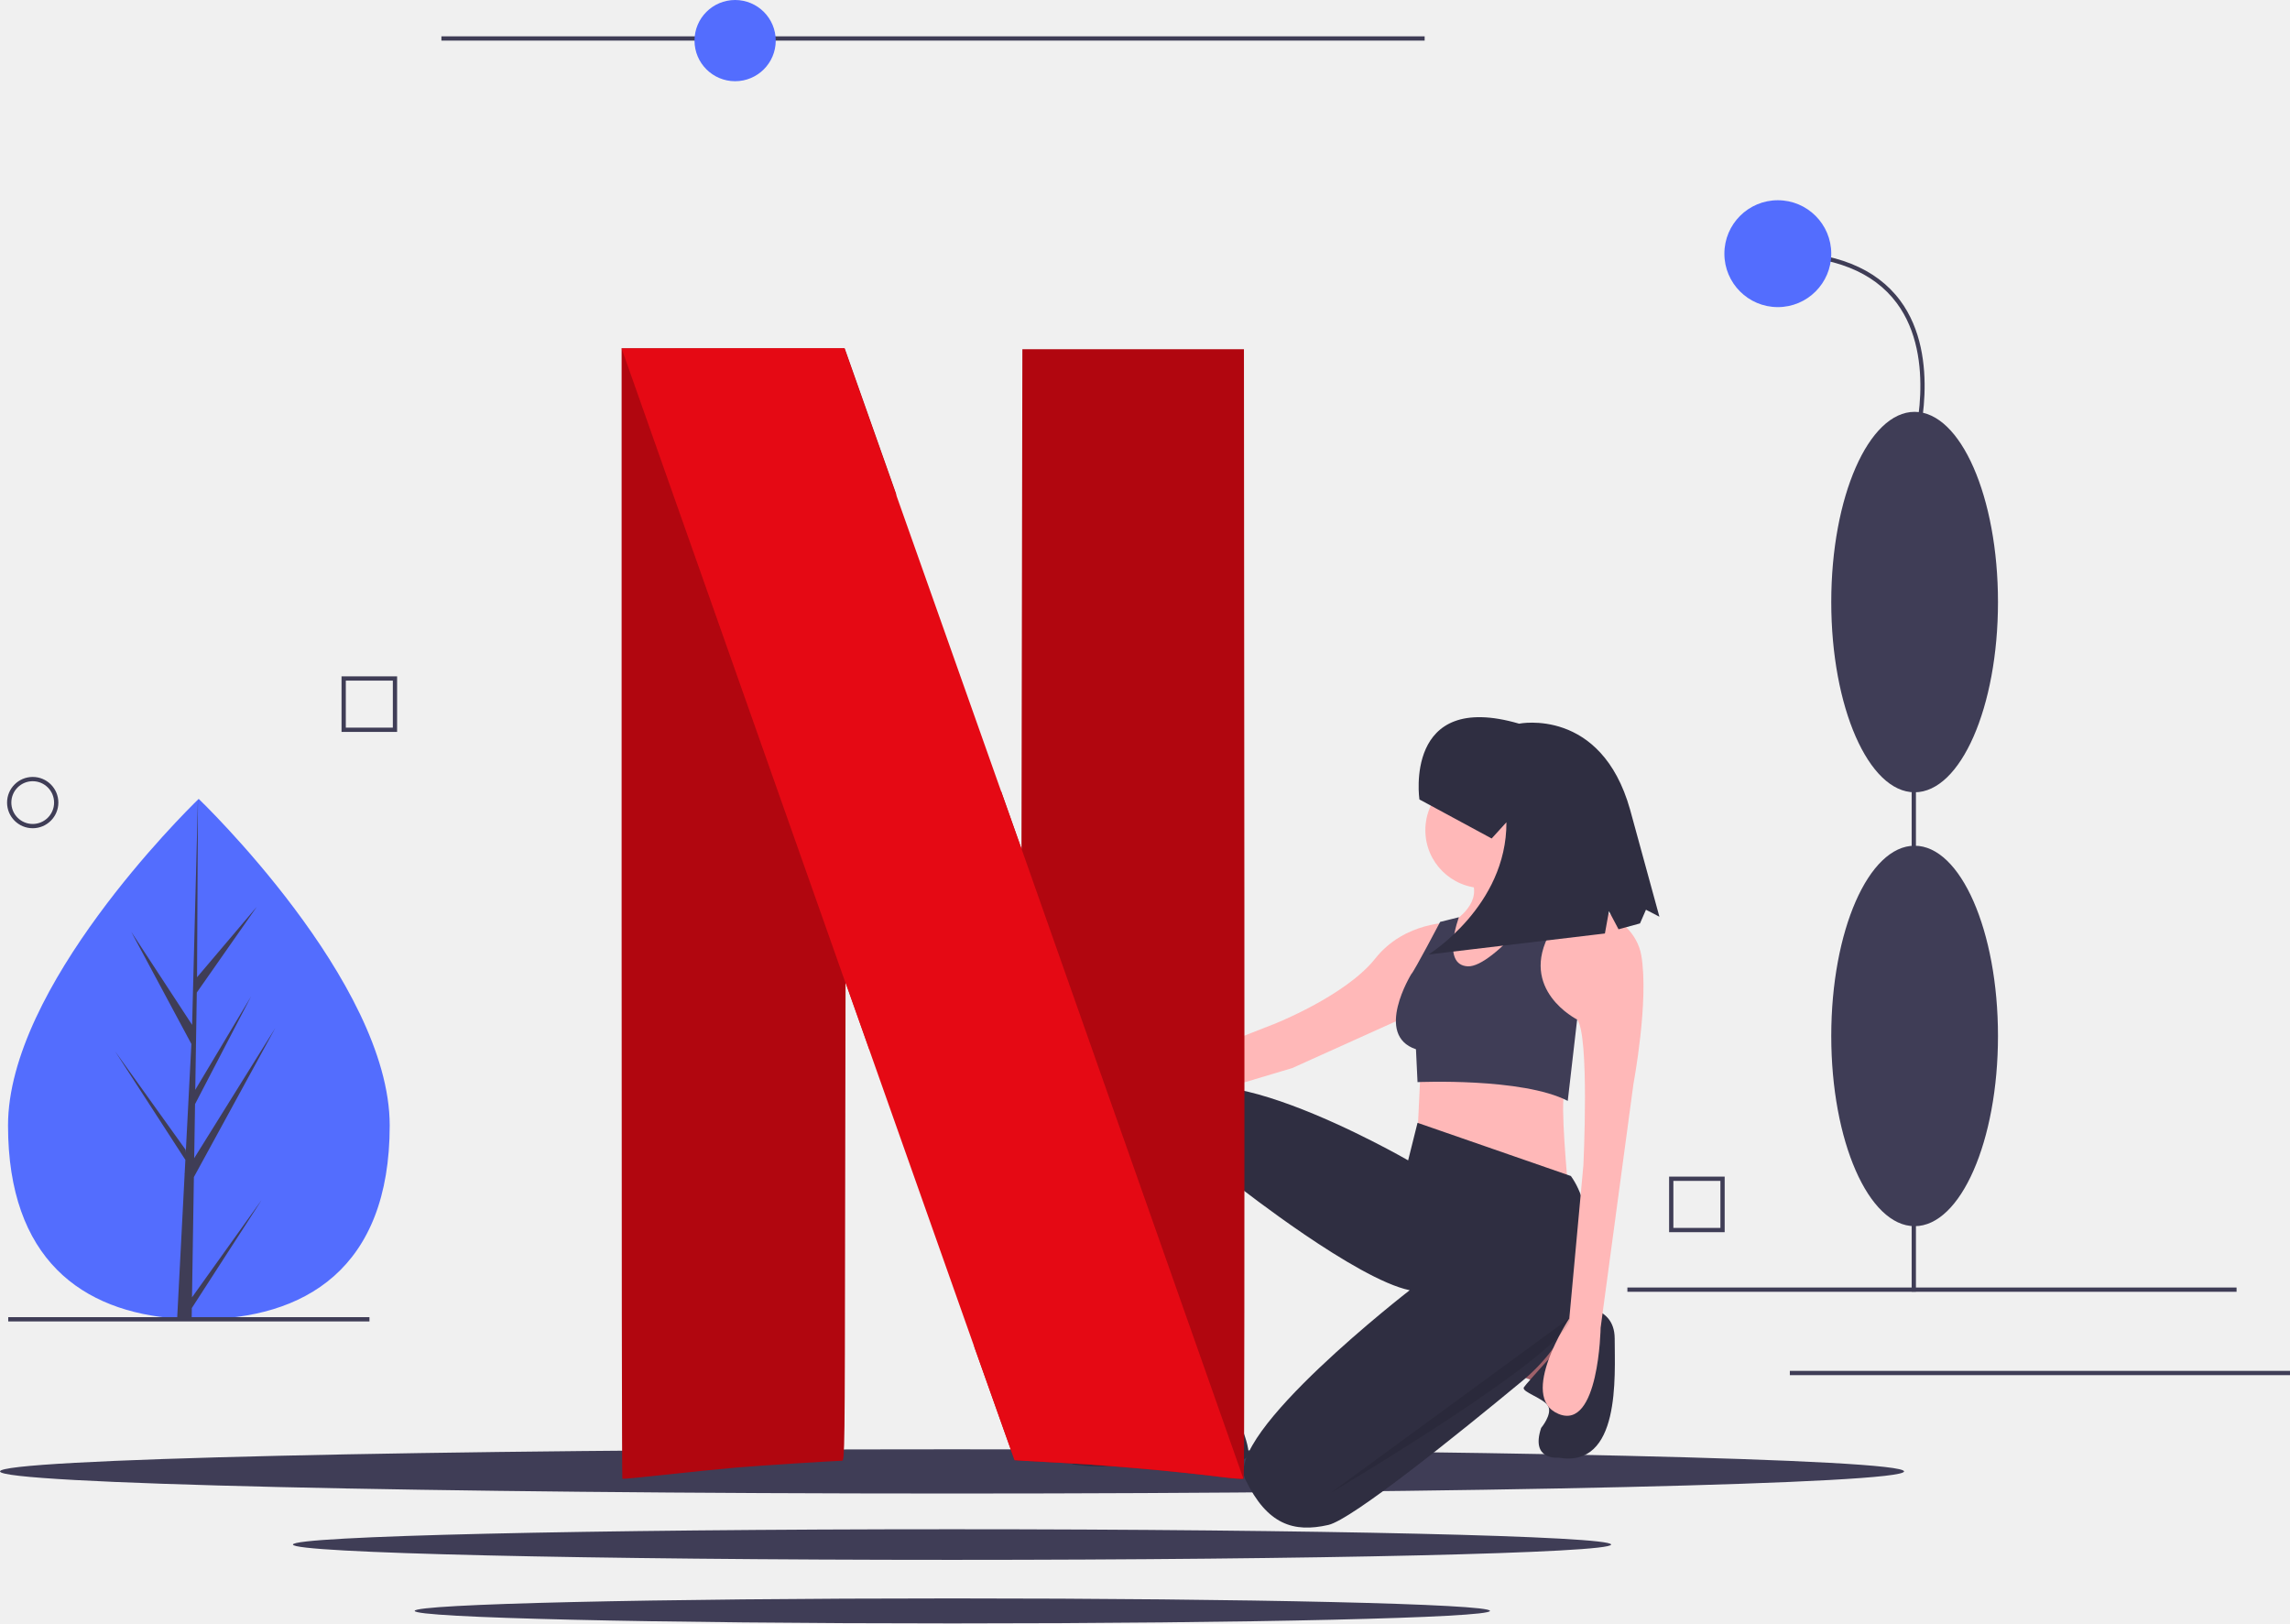
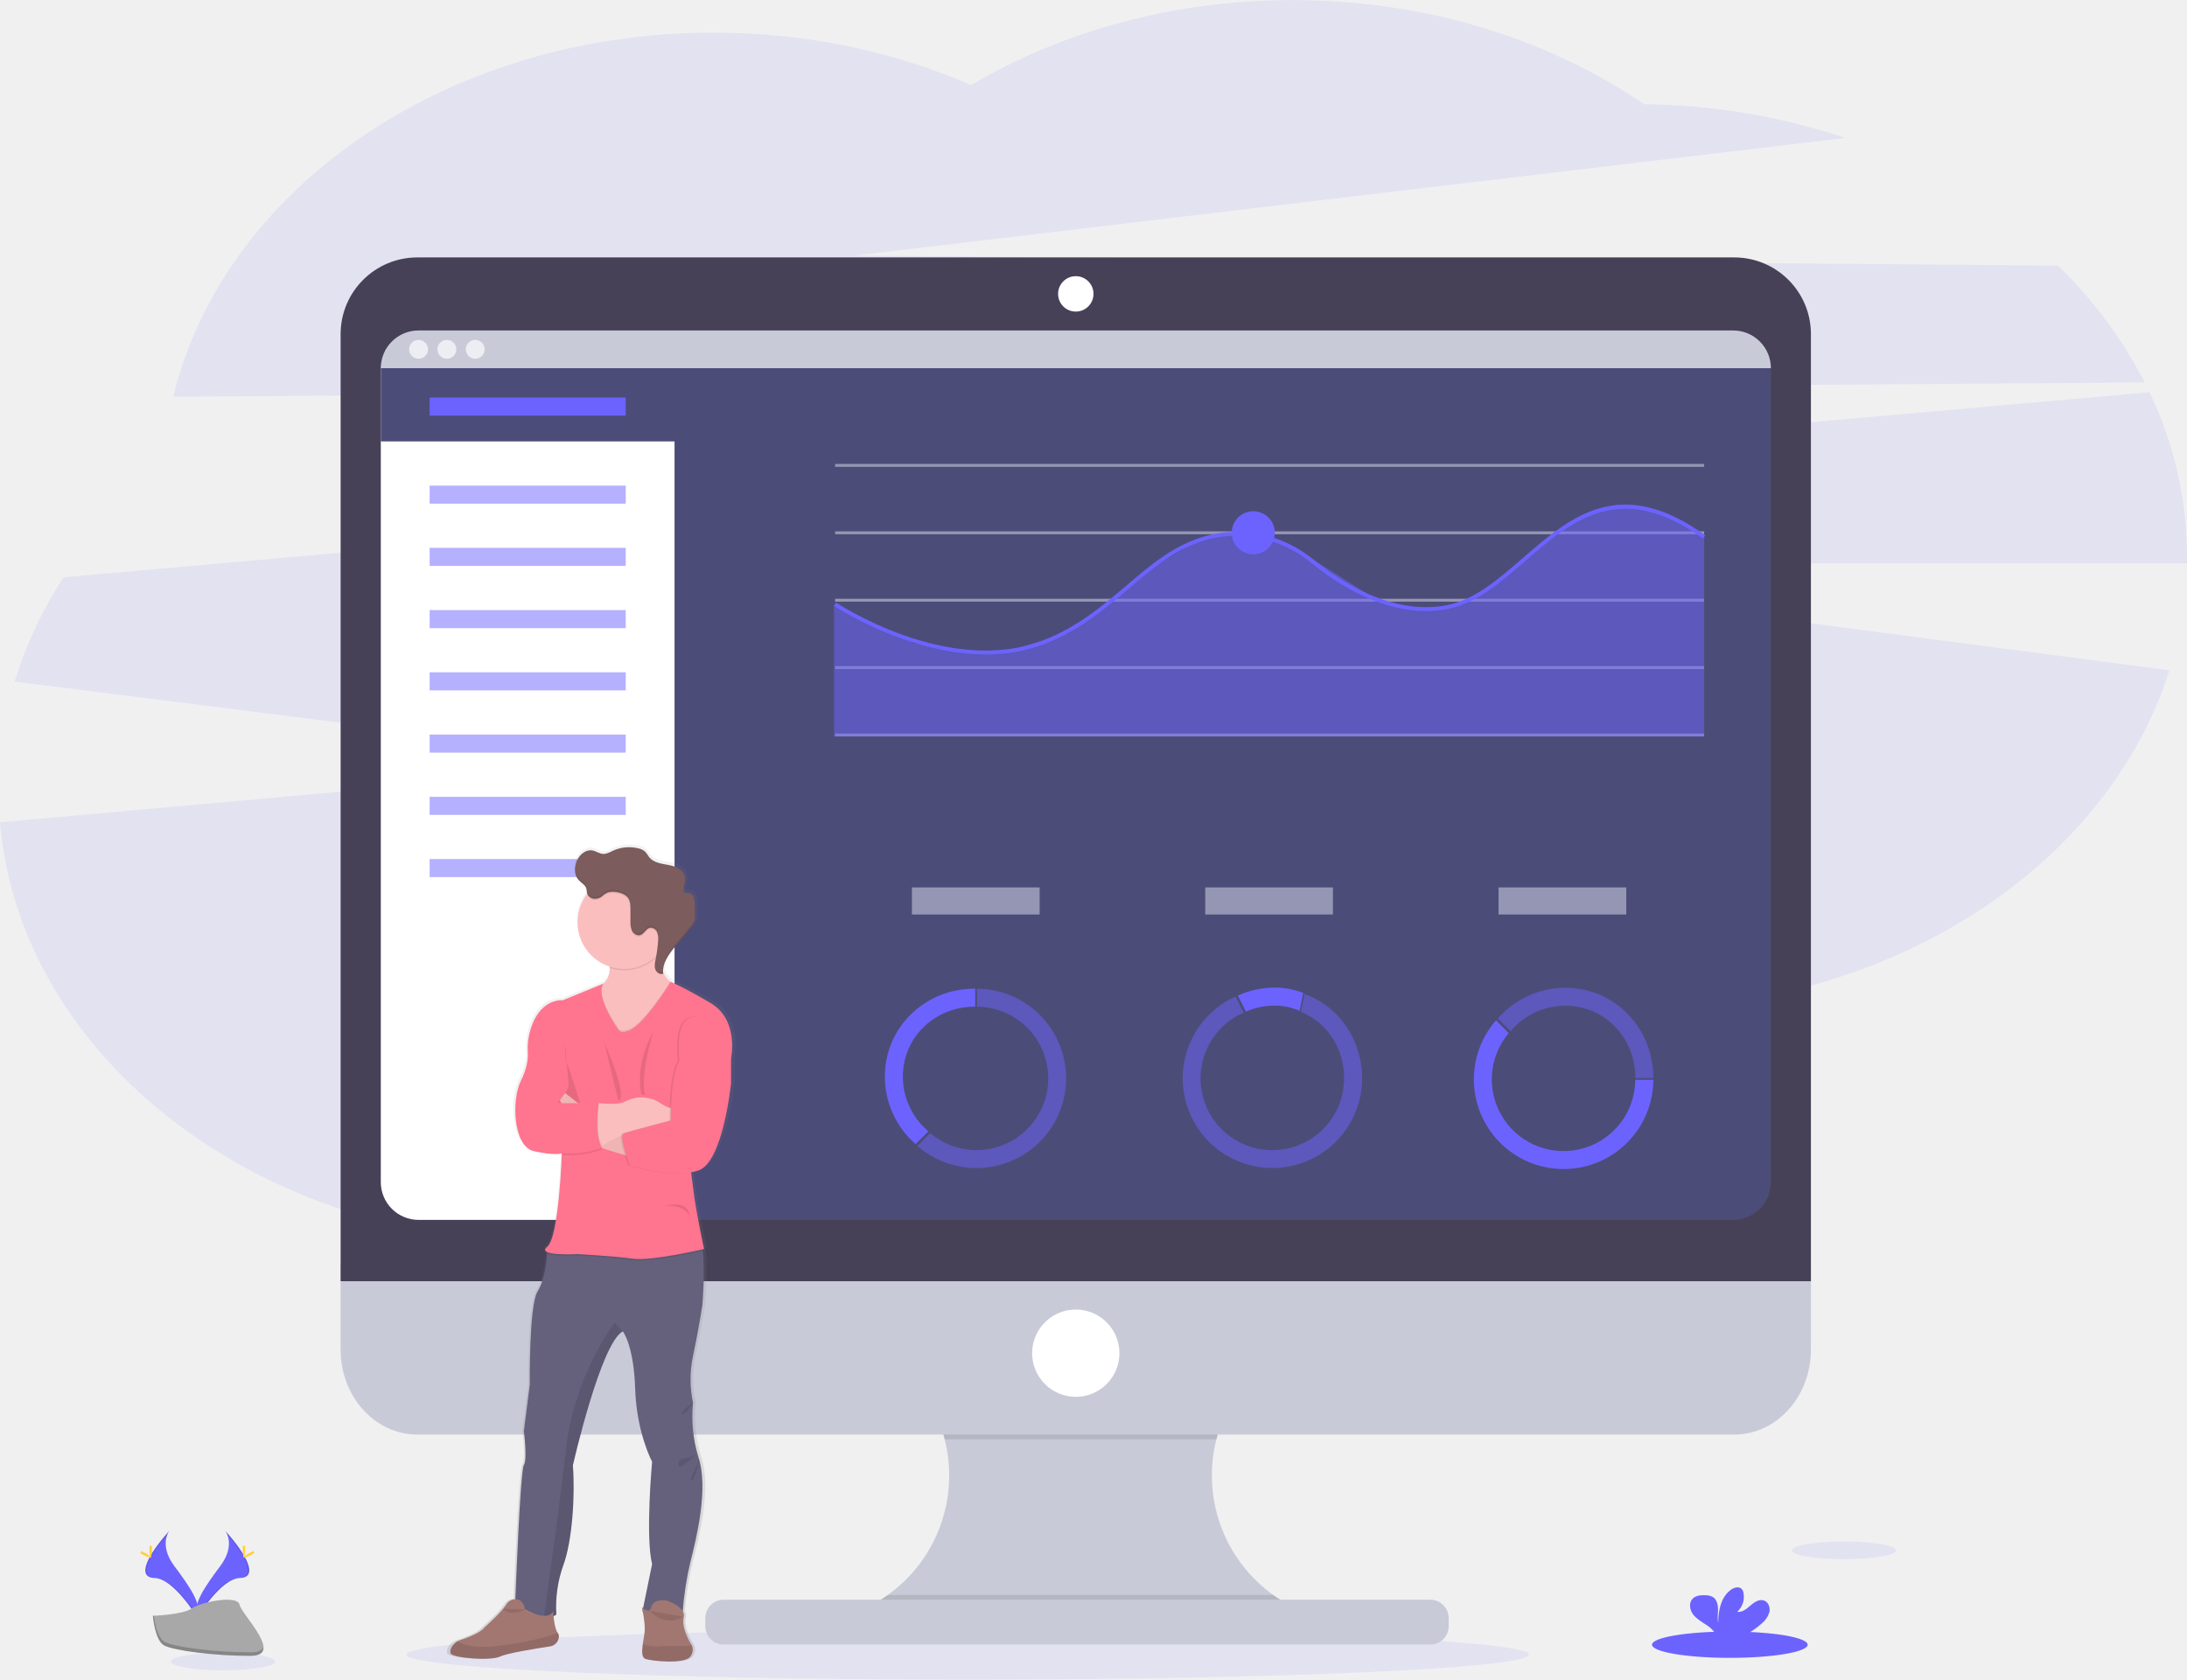
- <svg xmlns="http://www.w3.org/2000/svg" id="a661a32f-c611-43a1-9e61-6cb14e85c52e" data-name="Layer 1" width="1004.253" height="711.943" viewBox="0 0 1004.253 711.943">
-   <rect x="713.674" y="564.648" width="267.145" height="1.875" fill="#3f3d56" />
-   <rect x="784.913" y="601.205" width="219.34" height="1.875" fill="#3f3d56" />
-   <rect x="838.334" y="231.233" width="1.875" height="335.244" fill="#3f3d56" />
-   <ellipse cx="839.633" cy="454.323" rx="36.557" ry="83.424" fill="#3f3d56" />
-   <ellipse cx="839.633" cy="264.04" rx="36.557" ry="83.424" fill="#3f3d56" />
-   <path d="M938.404,289.911l-1.796-.538c.114-.379,11.135-38.147-6.962-62.461-10.221-13.732-27.76-20.695-52.131-20.695V204.343c24.999,0,43.046,7.219,53.64,21.457C949.812,250.876,938.52,289.524,938.404,289.911Z" transform="translate(-97.87337 -94.02835)" fill="#3f3d56" />
-   <circle cx="779.642" cy="111.252" r="23.434" fill="#536dfe" />
-   <path d="M854.21,634.409H829.839V610.038H854.21ZM831.714,632.534h20.622V611.913H831.714Z" transform="translate(-97.87337 -94.02835)" fill="#3f3d56" />
-   <path d="M268.773,587.551c.031,63.031-37.43,85.054-83.649,85.077q-1.61.001-3.205-.034-3.213-.068-6.359-.29c-41.716-2.933-74.139-26.053-74.167-84.671-.029-60.663,77.465-137.256,83.277-142.919.005,0,.005,0,.01-.005.221-.216.334-.324.334-.324S268.743,524.525,268.773,587.551Z" transform="translate(-97.87337 -94.02835)" fill="#536dfe" />
-   <path d="M182.074,662.988l30.588-42.782-30.663,47.477-.08,4.911q-3.213-.068-6.359-.29l3.267-63.058-.026-.488.056-.093.31-5.959L148.382,555.141l30.876,43.101.078,1.264,2.468-47.643L155.445,502.709l26.679,40.782,2.546-98.778.01-.329 0.0.324-.394,77.896,26.197-30.894-26.307,37.602-.673,42.66,24.466-40.95-24.561,47.222-.374,23.721,35.507-57.002-35.642,65.278Z" transform="translate(-97.87337 -94.02835)" fill="#3f3d56" />
-   <rect x="3.607" y="577.648" width="158.412" height="1.875" fill="#3f3d56" />
-   <rect x="193.576" y="15.935" width="431.182" height="1.875" fill="#3f3d56" />
-   <circle cx="322.379" cy="17.81" r="17.81" fill="#536dfe" />
-   <path d="M112.22,457.256A11.248,11.248,0,1,1,123.468,446.008,11.261,11.261,0,0,1,112.22,457.256Zm0-20.622a9.374,9.374,0,1,0,9.374,9.374A9.384,9.384,0,0,0,112.22,436.635Z" transform="translate(-97.87337 -94.02835)" fill="#3f3d56" />
-   <path d="M272.023,415.023H247.651V390.651h24.371Zm-22.496-1.875h20.622V392.526H249.526Z" transform="translate(-97.87337 -94.02835)" fill="#3f3d56" />
-   <ellipse cx="417.5" cy="645.299" rx="417.5" ry="9.697" fill="#3f3d56" />
-   <ellipse cx="417.5" cy="677.375" rx="289.038" ry="6.714" fill="#3f3d56" />
-   <ellipse cx="417.632" cy="706.467" rx="235.781" ry="5.477" fill="#3f3d56" />
-   <path d="M720.887,562.423l-1.372,28.822,65.879,21.96s-3.431-36.371-1.372-39.802Z" transform="translate(-97.87337 -94.02835)" fill="#ffb8b8" />
-   <polygon points="515.96 596.722 509.784 620.74 538.606 620.74 538.606 596.722 515.96 596.722" fill="#ffb8b8" />
-   <polygon points="665.561 603.107 678.599 607.702 685.461 590.471 673.795 581.281 665.561 603.107" fill="#a0616a" />
-   <path d="M786.538,667.227s19.442-2.554,19.442,13.915,2.745,56.958-24.705,52.154c0,0-12.352,1.372-7.549-13.039,0,0,4.89-5.862,3.131-9.45s-12.052-6.333-10.68-8.392,16.47-18.528,16.47-18.528Z" transform="translate(-97.87337 -94.02835)" fill="#2f2e41" />
-   <path d="M786.766,609.774,719.514,586.442,715.397,602.911s-100.877-58.33-107.054-18.529c0,0-5.49,32.253,2.745,74.8l.686,34.312s17.156,4.117,25.391.686l.686-37.057s6.862-24.018,3.431-42.547c0,0,51.468,40.488,74.8,45.292,0,0-81.663,63.134-72.055,83.035s21.273,23.332,36.371,19.901c10.404-2.365,56.982-39.926,84.936-63.05a79.261,79.261,0,0,0,28.934-65.192C793.769,625.459,791.668,616.636,786.766,609.774Z" transform="translate(-97.87337 -94.02835)" fill="#2f2e41" />
-   <path d="M612.461,705.847s-.686-8.235-4.804-4.804-18.528,16.47-18.528,16.47-52.154,5.725-20.587,18.763a78.275,78.275,0,0,0,42.547-5.49s35.075,9.005,34.35.268-8.959-23.329-8.959-23.329-9.607,7.043-20.587-2.564Z" transform="translate(-97.87337 -94.02835)" fill="#2f2e41" />
-   <circle cx="650.463" cy="364.086" r="25.391" fill="#ffb8b8" />
-   <path d="M768.924,459.487s4.117,20.587,11.666,25.391l-41.861,49.409-15.784-15.097,11.666-20.587s13.039-7.549,8.921-17.842Z" transform="translate(-97.87337 -94.02835)" fill="#ffb8b8" />
-   <path d="M784.021,486.937s30.195,6.176,33.626,26.077-3.431,56.272-3.431,56.272L799.805,676.339s-.686,45.292-18.529,37.743,4.804-41.861,4.804-41.861L792.256,604.97s2.745-56.958-2.745-63.82l-21.96-6.862S772.355,488.995,784.021,486.937Z" transform="translate(-97.87337 -94.02835)" fill="#ffb8b8" />
-   <path d="M734.612,498.603s-20.587-.686-33.626,15.784-44.606,28.822-44.606,28.822l-78.918,30.881s-14.411-25.391-23.332-16.47,16.47,31.567,28.136,28.822,82.349-24.018,82.349-24.018l56.272-25.391Z" transform="translate(-97.87337 -94.02835)" fill="#ffb8b8" />
-   <path d="M779.526,483.243s-26.386,35.261-38.052,34.575-3.809-21.536-3.809-21.536L729.43,498.34s-11.288,21.536-12.661,22.909c0,0-16.47,26.763,2.059,32.94l.686,14.411s45.978-2.059,65.879,8.235l4.117-35.685s-26.077-13.039-11.666-38.429c0,0,5.112-13.301,10.602-14.674Z" transform="translate(-97.87337 -94.02835)" fill="#3f3d56" />
-   <path d="M786.423,671.878,681.428,748.737S787.109,686.29,786.423,671.878Z" transform="translate(-97.87337 -94.02835)" opacity="0.1" />
-   <ellipse cx="676.883" cy="362.027" rx="1.982" ry="4.461" fill="#ffb8b8" />
-   <path d="M720.342,444.63s-7.117-48.065,43.705-33.235c0,0,35.953-7.313,48.652,37.591l12.889,47.078-5.9-3.066-2.608,6.002-9.416,2.578-4.203-7.958-1.771,9.797L724.342,512.63s34.315-21.193,34.159-57.992l-6.477,7.113Z" transform="translate(-97.87337 -94.02835)" fill="#2f2e41" />
-   <path id="bf2f48d4-d76c-43f7-acff-29e29e6968d0" data-name="path4155" d="M546.222,247.18l-.196,109.557-.196,109.557-8.999-25.433V440.797L525.159,684.693c11.477,32.346,17.607,49.627,17.673,49.692s6.586.456,14.477.848c23.868,1.174,53.474,3.717,75.973,6.521,5.217.652,9.651.978,9.978.717s.391-111.775.326-247.874l-.196-247.417h-97.167Z" transform="translate(-97.87337 -94.02835)" fill="#b1060f" />
-   <path id="bfab83f1-a1e5-4c79-84d8-61287c2d74b0" data-name="path4157" d="M370.474,246.854v247.678c0,136.229.13,247.808.326,248.004s8.608-.652,18.781-1.761,24.194-2.543,31.172-3.13c10.695-.913,42.78-2.935,46.431-3,1.109,0,1.174-5.543,1.304-104.927l.196-104.927,7.76,21.911c1.174,3.391,1.565,4.434,2.739,7.76l11.673-243.83c-2.478-6.978-1.174-3.326-3.978-11.282-9.521-26.933-17.607-49.692-17.933-50.736l-.652-1.826H370.474Z" transform="translate(-97.87337 -94.02835)" fill="#b1060f" />
-   <path id="ed196cf9-a066-4498-9a77-a0c0f8894188" data-name="path5721" d="M370.474,246.854,468.619,524.987v-.13l7.76,21.911c43.106,122.013,66.256,187.487,66.387,187.617.065.065,6.586.456,14.477.848,23.868,1.174,53.474,3.717,75.973,6.521,5.152.652,9.651.978,9.912.717L545.831,466.23v.065l-8.999-25.433c-8.804-24.846-14.673-41.475-50.083-141.512-9.521-26.933-17.607-49.692-17.934-50.736l-.652-1.826H419.318l-48.844.065Z" transform="translate(-97.87337 -94.02835)" fill="#e50914" />
+ <svg xmlns="http://www.w3.org/2000/svg" id="cb7db7bb-371f-430c-ab8e-9f8547f8cfe6" data-name="Layer 1" width="1130" height="868.1" viewBox="0 0 1130 868.1">
+   <defs>
+     <linearGradient id="be60935f-ac8f-4117-88a8-c3e19524f342" x1="340.5" y1="874.69" x2="340.5" y2="452.37" gradientUnits="userSpaceOnUse">
+       <stop offset="0" stop-color="gray" stop-opacity="0.25" />
+       <stop offset="0.54" stop-color="gray" stop-opacity="0.12" />
+       <stop offset="1" stop-color="gray" stop-opacity="0.1" />
+     </linearGradient>
+   </defs>
+   <path d="M1143.14,213.61a231.21,231.21,0,0,0-44.83-60.38l-621.86-5.18,512-60.79A337.39,337.39,0,0,0,884.57,69.84C835.28,36.19,771.93,16,702.83,16c-62,0-119.33,16.29-166.07,43.93-39.72-17.3-85-27.11-133.11-27.11-138.17,0-253.3,80.9-279.13,188.19Z" transform="translate(-35 -15.95)" fill="#6c63ff" opacity="0.1" />
+   <path d="M1165,303.59a197,197,0,0,0-19.38-84.92L67.86,314.31a209.54,209.54,0,0,0-25.25,53.91l333.75,42.06L35,440.94C45.27,562.4,168.43,658.3,318.88,658.3c75.73,0,144.54-24.3,195.53-63.93,51.15,40.38,120.62,65.21,197.17,65.21,113.57,0,211.6-54.67,257.25-133.71,91.58-24.58,162.72-86.28,187.07-163.47L733.83,307.06H1165C1165,305.9,1165,304.75,1165,303.59Z" transform="translate(-35 -15.95)" fill="#6c63ff" opacity="0.1" />
+   <ellipse cx="499.98" cy="855.15" rx="289.98" ry="12.94" fill="#6c63ff" opacity="0.1" />
+   <path d="M707.09,848.34v7.82H475.84v-6.35a76,76,0,0,0,5.23-140.37H705.52a76,76,0,0,0,1.57,138.9Z" transform="translate(-35 -15.95)" fill="#c8cad7" />
+   <path d="M705.52,709.44a76.11,76.11,0,0,0-42,50.39H523.08a76.13,76.13,0,0,0-42-50.39Z" transform="translate(-35 -15.95)" opacity="0.1" />
+   <path d="M211,669.6v43.9c0,24.24,17.74,43.89,39.63,43.89H931.05c21.89,0,39.63-19.65,39.63-43.89V669.6Z" transform="translate(-35 -15.95)" fill="#c8cad7" />
+   <path d="M707.09,848.34v7.82H475.84v-6.35a76,76,0,0,0,17.83-9.5H692.91A76.39,76.39,0,0,0,707.09,848.34Z" transform="translate(-35 -15.95)" opacity="0.1" />
+   <rect x="364.42" y="826.8" width="384.09" height="23.17" rx="9.5" ry="9.5" fill="#c8cad7" />
+   <path d="M970.68,188.57A39.62,39.62,0,0,0,931.05,149H250.66A39.62,39.62,0,0,0,211,188.57V678.14H970.68Z" transform="translate(-35 -15.95)" fill="#474157" />
+   <path d="M950,206.25V626.92a19.5,19.5,0,0,1-19.51,19.51H251.27a19.5,19.5,0,0,1-19.51-19.51V206.25a19.51,19.51,0,0,1,19.51-19.51H930.44A19.51,19.51,0,0,1,950,206.25Z" transform="translate(-35 -15.95)" fill="#4c4c78" />
+   <circle cx="555.85" cy="151.89" r="9.15" fill="#fff" />
+   <circle cx="555.85" cy="699.38" r="22.56" fill="#fff" />
+   <path d="M383.53,196.5V646.43H251.27a19.5,19.5,0,0,1-19.51-19.51V206.25l.71-2.65,1.9-7.1Z" transform="translate(-35 -15.95)" fill="#fff" />
+   <polygon points="365.5 187.65 365.5 228.15 196.76 228.15 196.76 190.3 197.47 187.65 365.5 187.65" fill="#4c4c78" />
+   <path d="M950,206.25H231.76a19.5,19.5,0,0,1,19.51-19.5H930.44A19.5,19.5,0,0,1,950,206.25Z" transform="translate(-35 -15.95)" fill="#c8cad7" />
+   <circle cx="216.27" cy="180.55" r="4.88" fill="#ededf4" />
+   <circle cx="230.9" cy="180.55" r="4.88" fill="#ededf4" />
+   <circle cx="245.53" cy="180.55" r="4.88" fill="#ededf4" />
+   <rect x="221.98" y="205.48" width="101.33" height="9.33" fill="#6c63ff" />
+   <rect x="221.98" y="250.98" width="101.33" height="9.33" fill="#6c63ff" opacity="0.5" />
+   <rect x="221.98" y="283.15" width="101.33" height="9.33" fill="#6c63ff" opacity="0.5" />
+   <rect x="221.98" y="315.32" width="101.33" height="9.33" fill="#6c63ff" opacity="0.5" />
+   <rect x="221.98" y="347.48" width="101.33" height="9.33" fill="#6c63ff" opacity="0.5" />
+   <rect x="221.98" y="379.65" width="101.33" height="9.33" fill="#6c63ff" opacity="0.5" />
+   <rect x="221.98" y="411.82" width="101.33" height="9.33" fill="#6c63ff" opacity="0.5" />
+   <rect x="221.98" y="443.98" width="101.33" height="9.33" fill="#6c63ff" opacity="0.5" />
+   <rect x="431.49" y="239.79" width="449.01" height="1.5" fill="#dce0ed" opacity="0.5" />
+   <rect x="431.49" y="274.62" width="449.01" height="1.5" fill="#dce0ed" opacity="0.5" />
+   <rect x="431.49" y="309.46" width="449.01" height="1.5" fill="#dce0ed" opacity="0.5" />
+   <rect x="431.49" y="344.29" width="449.01" height="1.5" fill="#dce0ed" opacity="0.5" />
+   <rect x="431.49" y="379.12" width="449.01" height="1.5" fill="#dce0ed" opacity="0.5" />
+   <polygon points="880.51 380.61 430.94 380.61 430.94 312.11 472.17 332.43 514.84 338.21 552.28 326.92 597.45 291.89 620.17 278.77 636.78 275.57 652.67 276.42 678.81 289.33 714.33 311.96 742.21 315.55 764.32 307.93 811.17 269.55 835.09 261.02 860.12 264.89 880.51 276.66 880.51 380.61" fill="#6c63ff" opacity="0.5" />
+   <path d="M544.3,354.18c-40.48,0-77.9-24.76-78.36-25.08l1.11-1.66c.58.39,58.16,38.49,107.09,19.4C592,339.89,604.68,329.06,617,318.6c12.83-10.93,24.95-21.26,41.46-25.74,19-5.13,39.65-.48,55.38,12.44,13.44,11.05,40.22,28.8,68.51,23.49,14.42-2.7,26.58-13.24,39.45-24.39C846.44,283,872,260.91,916.09,292.63l-1.17,1.62c-42.85-30.79-67.76-9.21-91.84,11.66-13.08,11.34-25.44,22-40.39,24.85-29.1,5.45-56.44-12.64-70.15-23.91-15.23-12.52-35.26-17-53.58-12.05-16.09,4.36-28,14.54-40.69,25.32-12.41,10.57-25.25,21.51-43.4,28.59A83.88,83.88,0,0,1,544.3,354.18Z" transform="translate(-35 -15.95)" fill="#6c63ff" />
+   <circle cx="647.55" cy="275.37" r="11.13" fill="#6c63ff" />
+   <path d="M403.62,533.19c-15.21-8.76-21-10.93-21-10.94l-.31-.22a12.66,12.66,0,0,1-3.84-4.85c0-.35,0-.7,0-1v.1c.25-4.64,3.54-8.85,6.67-12.53q4-4.71,8-9.41A9.19,9.19,0,0,0,395.2,491a7.49,7.49,0,0,0,.22-2c0-.28,0-.55,0-.82,0-2.34-.11-4.68-.19-7-.08-2.05-.6-4.62-2.65-5-1.06-.22-2.46.16-3-.75a1.68,1.68,0,0,1-.14-1.21s0,.06,0,.09a.52.52,0,0,1,0-.11,27.65,27.65,0,0,0,.76-4.81,6.9,6.9,0,0,0-.33-2.43c-1.19-3.39-5.26-4.78-8.86-5.42s-7.64-1.19-9.9-4a32.74,32.74,0,0,0-2-2.71,7.88,7.88,0,0,0-3.69-1.82,20.72,20.72,0,0,0-13.38,1.17c-1.74.78-3.49,1.82-5.4,1.71s-3.68-1.5-5.64-1.83c-3.16-.54-6.19,1.79-7.75,4.54a11,11,0,0,0-1.43,5.35c0,.1,0,.21,0,.31h0a7.86,7.86,0,0,0,2.06,5.46c1.36,1.42,3.39,2.39,4,4.25.23.76.18,1.58.38,2.34,0,.1.06.19.09.29l-.11.13a23.77,23.77,0,0,0-5,14.62,24.26,24.26,0,0,0,17,23c0,.23,0,.47,0,.72a10.34,10.34,0,0,1-3.3,8.05l-21.58,8.66s-13-1.54-17.68,17.45a32.16,32.16,0,0,0-.8,9.63c.17,2.87-.23,7.91-3.56,14.43-5.33,10.44-4.12,34.39,6.78,36.76,10.29,2.24,14.32,1.31,14.74,1.2l0,.42c-.17,4.5-1.8,43.26-7.73,48-1.65,1.29-1.34,2.17,0,2.76,0,0,0,.25,0,.7-.18,2.84-1.1,13.63-5.07,19.78C307.48,690,308,731,308,731l-3.14,24.19s1.93,14.94,0,17.55c-1.73,2.33-4,57.61-4.52,69.59h-.2a5.83,5.83,0,0,0-4.66,2.84C292.9,849.31,284,856.94,284,856.94c-1.93,2.75-9.09,5.38-12.87,6.62a8.25,8.25,0,0,0-1.46.63,7.68,7.68,0,0,0-3.25,3.42,3.66,3.66,0,0,0-.34,2.85c1,2.37,21.07,4,26.15,1.66,4-1.86,19.84-4.32,26.42-5.28a5.42,5.42,0,0,0,4.7-4.7,3.1,3.1,0,0,0-.6-2.35h0c-1.26-1.56-1.91-5.82-2.2-8.6a5.85,5.85,0,0,0,1.48-.88,63.09,63.09,0,0,1,3.63-25.38c4.84-12.8,6.3-36.52,5.09-51.94,0,0,14.77-63.57,26.4-69.5h0c.18.22,5.82,7.46,6.54,29.88.72,22.77,8.95,37.71,8.95,37.71s-3.63,38.66,0,53.13L367.87,847a7.39,7.39,0,0,1-.57-.52s.14.64.34,1.65l-.1.48.2.05c.54,2.85,1.34,7.82,1,10.74-.19,1.67-.65,3.94-1,6.18-.5,3.51-.64,6.92,1.21,7.66,3,1.22,20.83,2.89,23.86-1a5.61,5.61,0,0,0,.88-5.86,6,6,0,0,0-.88-1.49s-4.73-7.73-3.39-13.18a4,4,0,0,0-.57-3.12A161.08,161.08,0,0,1,393,823c3-11.41,9.42-36.43,4.72-52.89h0c-.18-.64-.38-1.28-.6-1.9a71,71,0,0,1-2.67-27.75,56.41,56.41,0,0,1,0-24.19C397.33,703,399.36,690,399.36,690s1.6-17.55.2-28.31l-.09-.69.76-.17s-4.11-18.26-5.57-29.88c-.34-2.75-.79-6.22-1.28-9.93a26.22,26.22,0,0,0,3.95-1c13.08-4.51,17.19-45.31,17.19-45.31V561.77S418.88,542,403.62,533.19Zm-97.43,315-.64-.34h0Z" transform="translate(-35 -15.95)" fill="url(#be60935f-ac8f-4117-88a8-c3e19524f342)" />
+   <path d="M395.73,768.6c5.67,16.31-1,42.78-4,54.6a165.7,165.7,0,0,0-4,26,55,55,0,0,1-20.8-.48l5-24.34c-3.54-14.42,0-52.95,0-52.95s-8-14.9-8.74-37.59c-.7-22.33-6.2-29.55-6.38-29.78h0C345.38,710,331,773.33,331,773.33c1.18,15.36-.24,39-5,51.77a64.05,64.05,0,0,0-3.55,25.29c-1.65,1.39-3.95,1.63-6.43,1.23-6.75-1.09-14.84-6.91-14.84-6.91s2.6-69,4.49-71.62,0-17.49,0-17.49l3.07-24.11s-.47-40.89,4-48c3.88-6.13,4.77-16.89,4.95-19.71,0-.45,0-.7,0-.7l6.84-8.19s66.19-5,71.15,0c1.22,1.22,2,4,2.42,7.48,1.36,10.72-.2,28.21-.2,28.21s-2,13-4.82,26.23a57.4,57.4,0,0,0,0,24.11A72,72,0,0,0,395.73,768.6Z" transform="translate(-35 -15.95)" fill="#65617d" />
+   <path d="M391.59,872.25c-2.95,3.9-20.32,2.25-23.28,1-1.81-.75-1.67-4.14-1.18-7.64.31-2.23.76-4.5.94-6.15.48-4.26-1.41-12.89-1.41-12.89s3.9,4.14,4.84,0a4.5,4.5,0,0,1,3.37-3.2,8.84,8.84,0,0,1,6.14.38c3.07,1.33,8.19,4.17,7.27,8-1.3,5.43,3.31,13.13,3.31,13.13a5.93,5.93,0,0,1,.86,1.49A5.67,5.67,0,0,1,391.59,872.25Z" transform="translate(-35 -15.95)" fill="#a27772" />
+   <path d="M391.59,872.25c-2.95,3.9-20.32,2.25-23.28,1-1.81-.75-1.67-4.14-1.18-7.64,1.86.87,5,1.6,10.32,1.11a28.9,28.9,0,0,1,3.72-.12,85.06,85.06,0,0,0,11.28-.22A5.67,5.67,0,0,1,391.59,872.25Z" transform="translate(-35 -15.95)" opacity="0.1" />
+   <path d="M331,773.33c1.18,15.36-.24,39-5,51.77a64.05,64.05,0,0,0-3.55,25.29c-1.65,1.39-3.95,1.63-6.43,1.23,1.43-10,7.5-52.93,11.4-86.86,4.43-38.65,25.17-65.24,25.17-65.24l4.14,4.55C345.38,710,331,773.33,331,773.33Z" transform="translate(-35 -15.95)" opacity="0.1" />
+   <path d="M384.5,524.9l-2.89,14.18-14.13,23.76-17.43-7.45s-23.7-24.82-8.81-28.36a13.13,13.13,0,0,0,4.95-2.2c2.92-2.21,3.84-5.41,3.86-8.55a26.29,26.29,0,0,0-2.42-10.17l30.49-9.57a48.52,48.52,0,0,0-2.19,12.35c-.23,8.3,2.85,12.4,5.38,14.35A9.06,9.06,0,0,0,384.5,524.9Z" transform="translate(-35 -15.95)" fill="#fbbebe" />
+   <path d="M378.12,496.54a48.52,48.52,0,0,0-2.19,12.35,24.1,24.1,0,0,1-25.88,7.39,26.29,26.29,0,0,0-2.42-10.17Z" transform="translate(-35 -15.95)" opacity="0.1" />
+   <path d="M381.61,492.64a24.11,24.11,0,1,1-24.11-24.11A24.05,24.05,0,0,1,381.61,492.64Z" transform="translate(-35 -15.95)" fill="#fbbebe" />
+   <path d="M384.5,524.9l-2.89,14.18-14.13,23.76-17.43-7.45s-23.7-24.82-8.81-28.36a13.13,13.13,0,0,0,4.95-2.2c-2.69,7.39,8.41,22.76,8.41,22.76,1.29,1.9,4.26.71,4.26.71,7.14-1.08,20.31-21.64,22.45-25.06A9.06,9.06,0,0,0,384.5,524.9Z" transform="translate(-35 -15.95)" opacity="0.1" />
+   <path d="M398.15,662.39c-4.2,1-27.42,6.09-36.22,4.81-9.69-1.42-28.54-2.36-28.54-2.36s-12,.64-15.68-1c0-.45,0-.7,0-.7l6.84-8.19s66.19-5,71.15,0C397,656.13,397.7,658.9,398.15,662.39Z" transform="translate(-35 -15.95)" opacity="0.1" />
+   <path d="M354.6,548.3s-12.47-17.27-7.77-24l-21.07,8.64s-12.68-1.54-17.25,17.38a33,33,0,0,0-.79,9.61c.17,2.85-.22,7.87-3.47,14.37-5.2,10.4-4,34.28,6.62,36.64s14.42,1.18,14.42,1.18-1.42,43.26-7.56,48.22,15.67,3.78,15.67,3.78,18.84,1,28.53,2.37,36.87-5,36.87-5-4-18.2-5.44-29.78-4.72-36.24-4.72-36.24l24.11-32.66s4.25-19.74-10.64-28.48-20.5-10.9-20.5-10.9-15,24.37-22.76,25.55C358.85,549,355.89,550.2,354.6,548.3Z" transform="translate(-35 -15.95)" fill="#ff748e" />
+   <path d="M326.94,555.16s-.23,7.8,1.19,10.87,6.61,20.09,6.61,20.09H322.93s6.38-6.85,5.91-10.16S326.94,555.16,326.94,555.16Z" transform="translate(-35 -15.95)" opacity="0.1" />
+   <path d="M361.93,614s-26.1-6.38-28.53-11.81-9.14-17.61-9.14-17.61l2.75-3.71,12.7,10s15.13,12,22.22,13.24S361.93,614,361.93,614Z" transform="translate(-35 -15.95)" fill="#fbbebe" />
+   <path d="M361.93,614s-26.1-6.38-28.53-11.81-9.14-17.61-9.14-17.61l2.75-3.71,12.7,10s15.13,12,22.22,13.24S361.93,614,361.93,614Z" transform="translate(-35 -15.95)" opacity="0.05" />
+   <path d="M384.5,583.29v14.16h-2.28a66.24,66.24,0,0,0-32.14,8.32l-4.26,2.36-1.15.64-7.33-16.5,6.86-6.15.35,0c1.68.16,8.93.76,12-.27s6.55-4.14,15.14-1.94c4.24,1.08,7.85,5.83,12,4.35Z" transform="translate(-35 -15.95)" fill="#fbbebe" />
+   <path d="M407.31,557.52l4.73,5.32v12.88s-4,40.66-16.78,45.15-35.55-2.6-35.55-2.6-5.89-15.6-3.14-16.55,24.34-6.64,24.34-6.64-.31-23.85,4.42-30.94c0,0-3.07-22.22,7.56-22.69S407.31,557.52,407.31,557.52Z" transform="translate(-35 -15.95)" opacity="0.1" />
+   <path d="M408,557.52l4.73,5.32v12.88s-4,40.66-16.79,45.15-35.54-2.6-35.54-2.6-5.89-15.6-3.14-16.55,24.33-6.64,24.33-6.64-.3-23.85,4.43-30.94c0,0-3.08-22.22,7.56-22.69S408,557.52,408,557.52Z" transform="translate(-35 -15.95)" fill="#ff748e" />
+   <path d="M375,502.88a9.31,9.31,0,0,0-.54-4.6,3.53,3.53,0,0,0-3.74-2.16c-2,.47-2.9,3.1-4.88,3.73-1.67.53-3.5-.65-4.3-2.21a11.3,11.3,0,0,1-.82-5.14c0-2,0-3.95,0-5.93,0-2.15-.07-4.47-1.4-6.16-1.65-2.1-5.52-3-8.1-2.93a6.87,6.87,0,0,0-4.63,1.86,6,6,0,0,1-4.87,1.74,4.21,4.21,0,0,1-3.39-2.94.24.24,0,0,1,0-.08,24.11,24.11,0,1,1,35.86,32A66.79,66.79,0,0,0,375,502.88Z" transform="translate(-35 -15.95)" opacity="0.1" />
+   <path d="M341.71,480.37a4.24,4.24,0,0,1-3.4-2.94c-.19-.76-.14-1.58-.37-2.33-.55-1.86-2.53-2.83-3.86-4.24-2.66-2.82-2.49-7.47-.61-10.87,1.53-2.74,4.48-5.05,7.57-4.52,1.91.34,3.56,1.7,5.5,1.82s3.57-.92,5.27-1.7a19.84,19.84,0,0,1,13.06-1.16,7.56,7.56,0,0,1,3.6,1.81,30.59,30.59,0,0,1,1.92,2.7c2.2,2.81,6.15,3.36,9.66,4s7.49,2,8.64,5.41c.77,2.24,0,4.67-.41,7a2,2,0,0,0,.09,1.45c.55.91,1.92.53,3,.74,2,.42,2.5,3,2.57,5q.14,3.48.19,7a9,9,0,0,1-.2,2.59,9.17,9.17,0,0,1-2,3.25l-7.81,9.38c-3.46,4.16-7.13,9-6.44,14.37-1.64.73-3.58-.68-4.12-2.4s-.11-3.56.26-5.32a65.36,65.36,0,0,0,1.23-9.23,9.34,9.34,0,0,0-.54-4.61,3.54,3.54,0,0,0-3.75-2.16c-2,.47-2.89,3.1-4.87,3.73-1.67.54-3.5-.65-4.3-2.21a11.43,11.43,0,0,1-.82-5.14v-5.93c0-2.15-.07-4.47-1.4-6.16-1.64-2.1-5.52-3-8.1-2.93a6.87,6.87,0,0,0-4.63,1.86A6,6,0,0,1,341.71,480.37Z" transform="translate(-35 -15.95)" fill="#7c5c5c" />
+   <path d="M347.15,554.57l7.41,30.4S360.39,584.94,347.15,554.57Z" transform="translate(-35 -15.95)" opacity="0.1" />
+   <path d="M372.45,549.48s-9.7,15.88-5.91,32.29l1.8.13S365.12,574.3,372.45,549.48Z" transform="translate(-35 -15.95)" opacity="0.1" />
+   <path d="M378.59,639.31s11.9-3.94,12.77,5.2C391.36,644.51,389.11,638.24,378.59,639.31Z" transform="translate(-35 -15.95)" opacity="0.1" />
+   <path d="M344.2,586.83s-2.36,16.55,1.89,23.17a51.94,51.94,0,0,1-20.8,2.83l-1.42-26Z" transform="translate(-35 -15.95)" opacity="0.1" />
+   <path d="M345.82,608.13l-1.15.64-7.33-16.5,6.86-6.15h.35v0C344.44,586.92,342.53,601.13,345.82,608.13Z" transform="translate(-35 -15.95)" opacity="0.1" />
+   <path d="M344.2,586.12s-2.36,16.55,1.89,23.17a51.94,51.94,0,0,1-20.8,2.83l-8.27-26Z" transform="translate(-35 -15.95)" fill="#ff748e" />
+   <path d="M323.75,862.19a5.34,5.34,0,0,1-4.59,4.68c-6.41,1-21.88,3.4-25.78,5.26-5,2.37-24.58.71-25.53-1.65a3.75,3.75,0,0,1,.34-2.85,7.79,7.79,0,0,1,4.59-4c3.7-1.24,10.68-3.85,12.56-6.59,0,0,8.7-7.62,11.18-11.73a5.66,5.66,0,0,1,4.55-2.83c2.07-.1,4.37.95,5.32,5.48,0,0,11.34,6.47,14.41.8,0,0,.47,8.71,2.35,11.1h0A3.13,3.13,0,0,1,323.75,862.19Z" transform="translate(-35 -15.95)" fill="#a27772" />
+   <path d="M323.75,862.19a5.34,5.34,0,0,1-4.59,4.68c-6.41,1-21.88,3.4-25.78,5.26-5,2.37-24.58.71-25.53-1.65a3.75,3.75,0,0,1,.34-2.85,7.57,7.57,0,0,1,3.17-3.4c3.2,2.12,10.3,4.2,25.92,1.76,14.9-2.33,22.27-4.61,25.87-6.16h0A3.13,3.13,0,0,1,323.75,862.19Z" transform="translate(-35 -15.95)" opacity="0.1" />
+   <g opacity="0.1">
+     <path d="M388.25,475.67a.5.5,0,0,0,0-.12,21.55,21.55,0,0,0,.73-5.36,33.89,33.89,0,0,1-.73,4.3A2.62,2.62,0,0,0,388.25,475.67Z" transform="translate(-35 -15.95)" />
+     <path d="M374.46,497.79a7,7,0,0,1,.58,2.7,8.11,8.11,0,0,0-.58-3.76,3.55,3.55,0,0,0-3.75-2.17c-2,.47-2.89,3.11-4.87,3.74-1.67.53-3.5-.66-4.3-2.22a11.17,11.17,0,0,1-.82-5.14c0-2,0-3.95,0-5.92,0-2.15-.07-4.47-1.4-6.16-1.65-2.11-5.52-3-8.11-2.94a6.83,6.83,0,0,0-4.62,1.87,6,6,0,0,1-4.87,1.73,4.19,4.19,0,0,1-3.4-2.94c-.2-.76-.14-1.57-.37-2.33-.55-1.86-2.53-2.82-3.86-4.23a7.78,7.78,0,0,1-2-5,8.09,8.09,0,0,0,2,6.06c1.33,1.41,3.31,2.38,3.86,4.24.23.75.17,1.57.37,2.33a4.23,4.23,0,0,0,3.4,2.94,6,6,0,0,0,4.87-1.74A6.93,6.93,0,0,1,351.2,477c2.59-.08,6.46.84,8.11,2.94,1.33,1.69,1.39,4,1.4,6.16,0,2,0,3.95,0,5.92a11.19,11.19,0,0,0,.82,5.15c.8,1.56,2.63,2.74,4.3,2.21,2-.63,2.85-3.26,4.87-3.74A3.57,3.57,0,0,1,374.46,497.79Z" transform="translate(-35 -15.95)" />
+     <path d="M393.89,491.28a9.3,9.3,0,0,1-2,3.26q-3.92,4.68-7.81,9.37c-3.28,3.95-6.76,8.52-6.51,13.56.24-4.62,3.46-8.82,6.51-12.49l7.81-9.38a9.26,9.26,0,0,0,2-3.25,9,9,0,0,0,.2-2.6A6.48,6.48,0,0,1,393.89,491.28Z" transform="translate(-35 -15.95)" />
+     <path d="M373.51,515.89a5.58,5.58,0,0,1-.24-1.27,6.33,6.33,0,0,0,.24,2.33c.53,1.72,2.48,3.13,4.12,2.4,0-.35-.07-.7-.08-1C375.93,519,374,517.57,373.51,515.89Z" transform="translate(-35 -15.95)" />
+   </g>
+   <path d="M295,847.42s2.47,4.34,11.43.51" transform="translate(-35 -15.95)" opacity="0.1" />
+   <path d="M370.65,848.46s7.73,9.09,17.46,3" transform="translate(-35 -15.95)" opacity="0.1" />
+   <path d="M393.13,740.94s-5.46,3.41-5.64,5.36,2.82-1.42,2.82-1.42Z" transform="translate(-35 -15.95)" opacity="0.1" />
+   <path d="M395.28,767.08a11.33,11.33,0,0,1-6.72,2.62c-4.08.18-3.74,5.5-1.07,3.9S395.28,767.08,395.28,767.08Z" transform="translate(-35 -15.95)" opacity="0.1" />
+   <path d="M396.32,770.49s-2.62,12.86-4.75,10.38" transform="translate(-35 -15.95)" opacity="0.1" />
+   <g opacity="0.5">
+     <rect x="471.17" y="458.65" width="66" height="14" fill="#dce0ed" />
+     <rect x="622.72" y="458.65" width="66" height="14" fill="#dce0ed" />
+     <rect x="774.27" y="458.65" width="66" height="14" fill="#dce0ed" />
+   </g>
+   <ellipse cx="952.73" cy="801.29" rx="26.93" ry="4.55" fill="#6c63ff" opacity="0.1" />
+   <ellipse cx="115.22" cy="858.74" rx="26.93" ry="4.55" fill="#6c63ff" opacity="0.1" />
+   <ellipse cx="893.79" cy="850.05" rx="40.21" ry="6.8" fill="#6c63ff" />
+   <path d="M945.41,854.89a11.64,11.64,0,0,0,3.83-5.79c.5-2.3-.48-5.05-2.67-5.89-2.46-.94-5.09.76-7.09,2.49s-4.27,3.68-6.88,3.32a10.5,10.5,0,0,0,3.24-9.81,4.08,4.08,0,0,0-.9-2c-1.37-1.46-3.84-.84-5.48.31-5.2,3.66-6.65,10.72-6.68,17.08-.52-2.29-.08-4.68-.09-7s-.66-5-2.64-6.23a8,8,0,0,0-4-.94c-2.34-.09-4.95.14-6.54,1.85-2,2.13-1.47,5.69.25,8s4.36,3.8,6.77,5.42a15.13,15.13,0,0,1,4.84,4.61,4.81,4.81,0,0,1,.35.83h14.66A41.11,41.11,0,0,0,945.41,854.89Z" transform="translate(-35 -15.95)" fill="#6c63ff" />
+   <path d="M151.45,807.19s5.5,7.19-2.53,18-14.65,20-12,26.77c0,0,12.12-20.15,22-20.43S162.3,819.31,151.45,807.19Z" transform="translate(-35 -15.95)" fill="#6c63ff" />
+   <path d="M151.45,807.19a9,9,0,0,1,1.13,2.26c9.62,11.3,14.74,21.85,5.49,22.11-8.61.25-18.94,15.65-21.42,19.54a9.24,9.24,0,0,0,.29.89s12.12-20.15,22-20.43S162.3,819.31,151.45,807.19Z" transform="translate(-35 -15.95)" opacity="0.1" />
+   <path d="M161.66,816.35c0,2.53-.28,4.58-.63,4.58s-.63-2-.63-4.58.35-1.34.7-1.34S161.66,813.82,161.66,816.35Z" transform="translate(-35 -15.95)" fill="#ffd037" />
+   <path d="M165.17,819.37c-2.22,1.21-4.16,1.94-4.32,1.63s1.49-1.54,3.71-2.75,1.35-.33,1.51,0S167.39,818.16,165.17,819.37Z" transform="translate(-35 -15.95)" fill="#ffd037" />
+   <path d="M122.44,807.19s-5.5,7.19,2.53,18,14.65,20,12,26.77c0,0-12.11-20.15-22-20.43S111.59,819.31,122.44,807.19Z" transform="translate(-35 -15.95)" fill="#6c63ff" />
+   <path d="M122.44,807.19a9,9,0,0,0-1.13,2.26c-9.62,11.3-14.74,21.85-5.49,22.11,8.61.25,18.94,15.65,21.42,19.54a7.16,7.16,0,0,1-.3.89s-12.11-20.15-22-20.43S111.59,819.31,122.44,807.19Z" transform="translate(-35 -15.95)" opacity="0.1" />
+   <path d="M112.22,816.35c0,2.53.29,4.58.64,4.58s.63-2,.63-4.58-.35-1.34-.7-1.34S112.22,813.82,112.22,816.35Z" transform="translate(-35 -15.95)" fill="#ffd037" />
+   <path d="M108.72,819.37c2.22,1.21,4.15,1.94,4.32,1.63s-1.49-1.54-3.71-2.75-1.35-.33-1.52,0S106.5,818.16,108.72,819.37Z" transform="translate(-35 -15.95)" fill="#ffd037" />
+   <path d="M114,851.05s15.36-.48,20-3.77,23.63-7.24,24.78-1.95,23.08,26.29,5.74,26.43-40.29-2.7-44.91-5.51S114,851.05,114,851.05Z" transform="translate(-35 -15.95)" fill="#a8a8a8" />
+   <path d="M164.79,869.92c-17.34.14-40.3-2.7-44.92-5.51-3.51-2.15-4.92-9.84-5.38-13.38l-.52,0s1,12.38,5.6,15.2,27.57,5.65,44.91,5.51c5,0,6.73-1.82,6.64-4.46C170.42,868.9,168.51,869.89,164.79,869.92Z" transform="translate(-35 -15.95)" opacity="0.2" />
+   <path d="M501.5,572.37c0-20.44,16.63-36.14,37.08-36.14h.29v-9.3h-.29c-25.58,0-46.38,19.87-46.38,45.44a46.26,46.26,0,0,0,15.89,34.9l6.59-6.59A37,37,0,0,1,501.5,572.37Z" transform="translate(-35 -15.95)" fill="#6c63ff" />
+   <path d="M539.8,526.94v9.3a37.07,37.07,0,1,1-24.19,65.37L509,608.2a46.36,46.36,0,1,0,30.78-81.26Z" transform="translate(-35 -15.95)" fill="#6c63ff" opacity="0.5" />
+   <path d="M843.8,535.76c20.44,0,36.14,16.63,36.14,37.08,0,.09,0,.19,0,.29h9.3c0-.1,0-.2,0-.29,0-25.57-19.87-46.38-45.44-46.38a46.24,46.24,0,0,0-34.9,15.89l6.59,6.59A37,37,0,0,1,843.8,535.76Z" transform="translate(-35 -15.95)" fill="#6c63ff" opacity="0.5" />
+   <path d="M889.23,574.06h-9.3a37.07,37.07,0,1,1-65.37-24.19L808,543.28a46.36,46.36,0,1,0,81.26,30.78Z" transform="translate(-35 -15.95)" fill="#6c63ff" />
+   <path d="M709,529.66l-1.85,9.26c13.61,5.49,22.31,18.83,22.31,34.38a37.07,37.07,0,1,1-51.93-33.95L673.41,531A46.36,46.36,0,1,0,738.8,573.3C738.8,553.23,726.92,536.11,709,529.66Z" transform="translate(-35 -15.95)" fill="#6c63ff" opacity="0.5" />
+   <path d="M693.59,535.69a32.38,32.38,0,0,1,12.91,2.68l1.85-9.25a40.9,40.9,0,0,0-14.76-2.73,46.17,46.17,0,0,0-19,4.09l4.16,8.33A36.69,36.69,0,0,1,693.59,535.69Z" transform="translate(-35 -15.95)" fill="#6c63ff" />
</svg>
